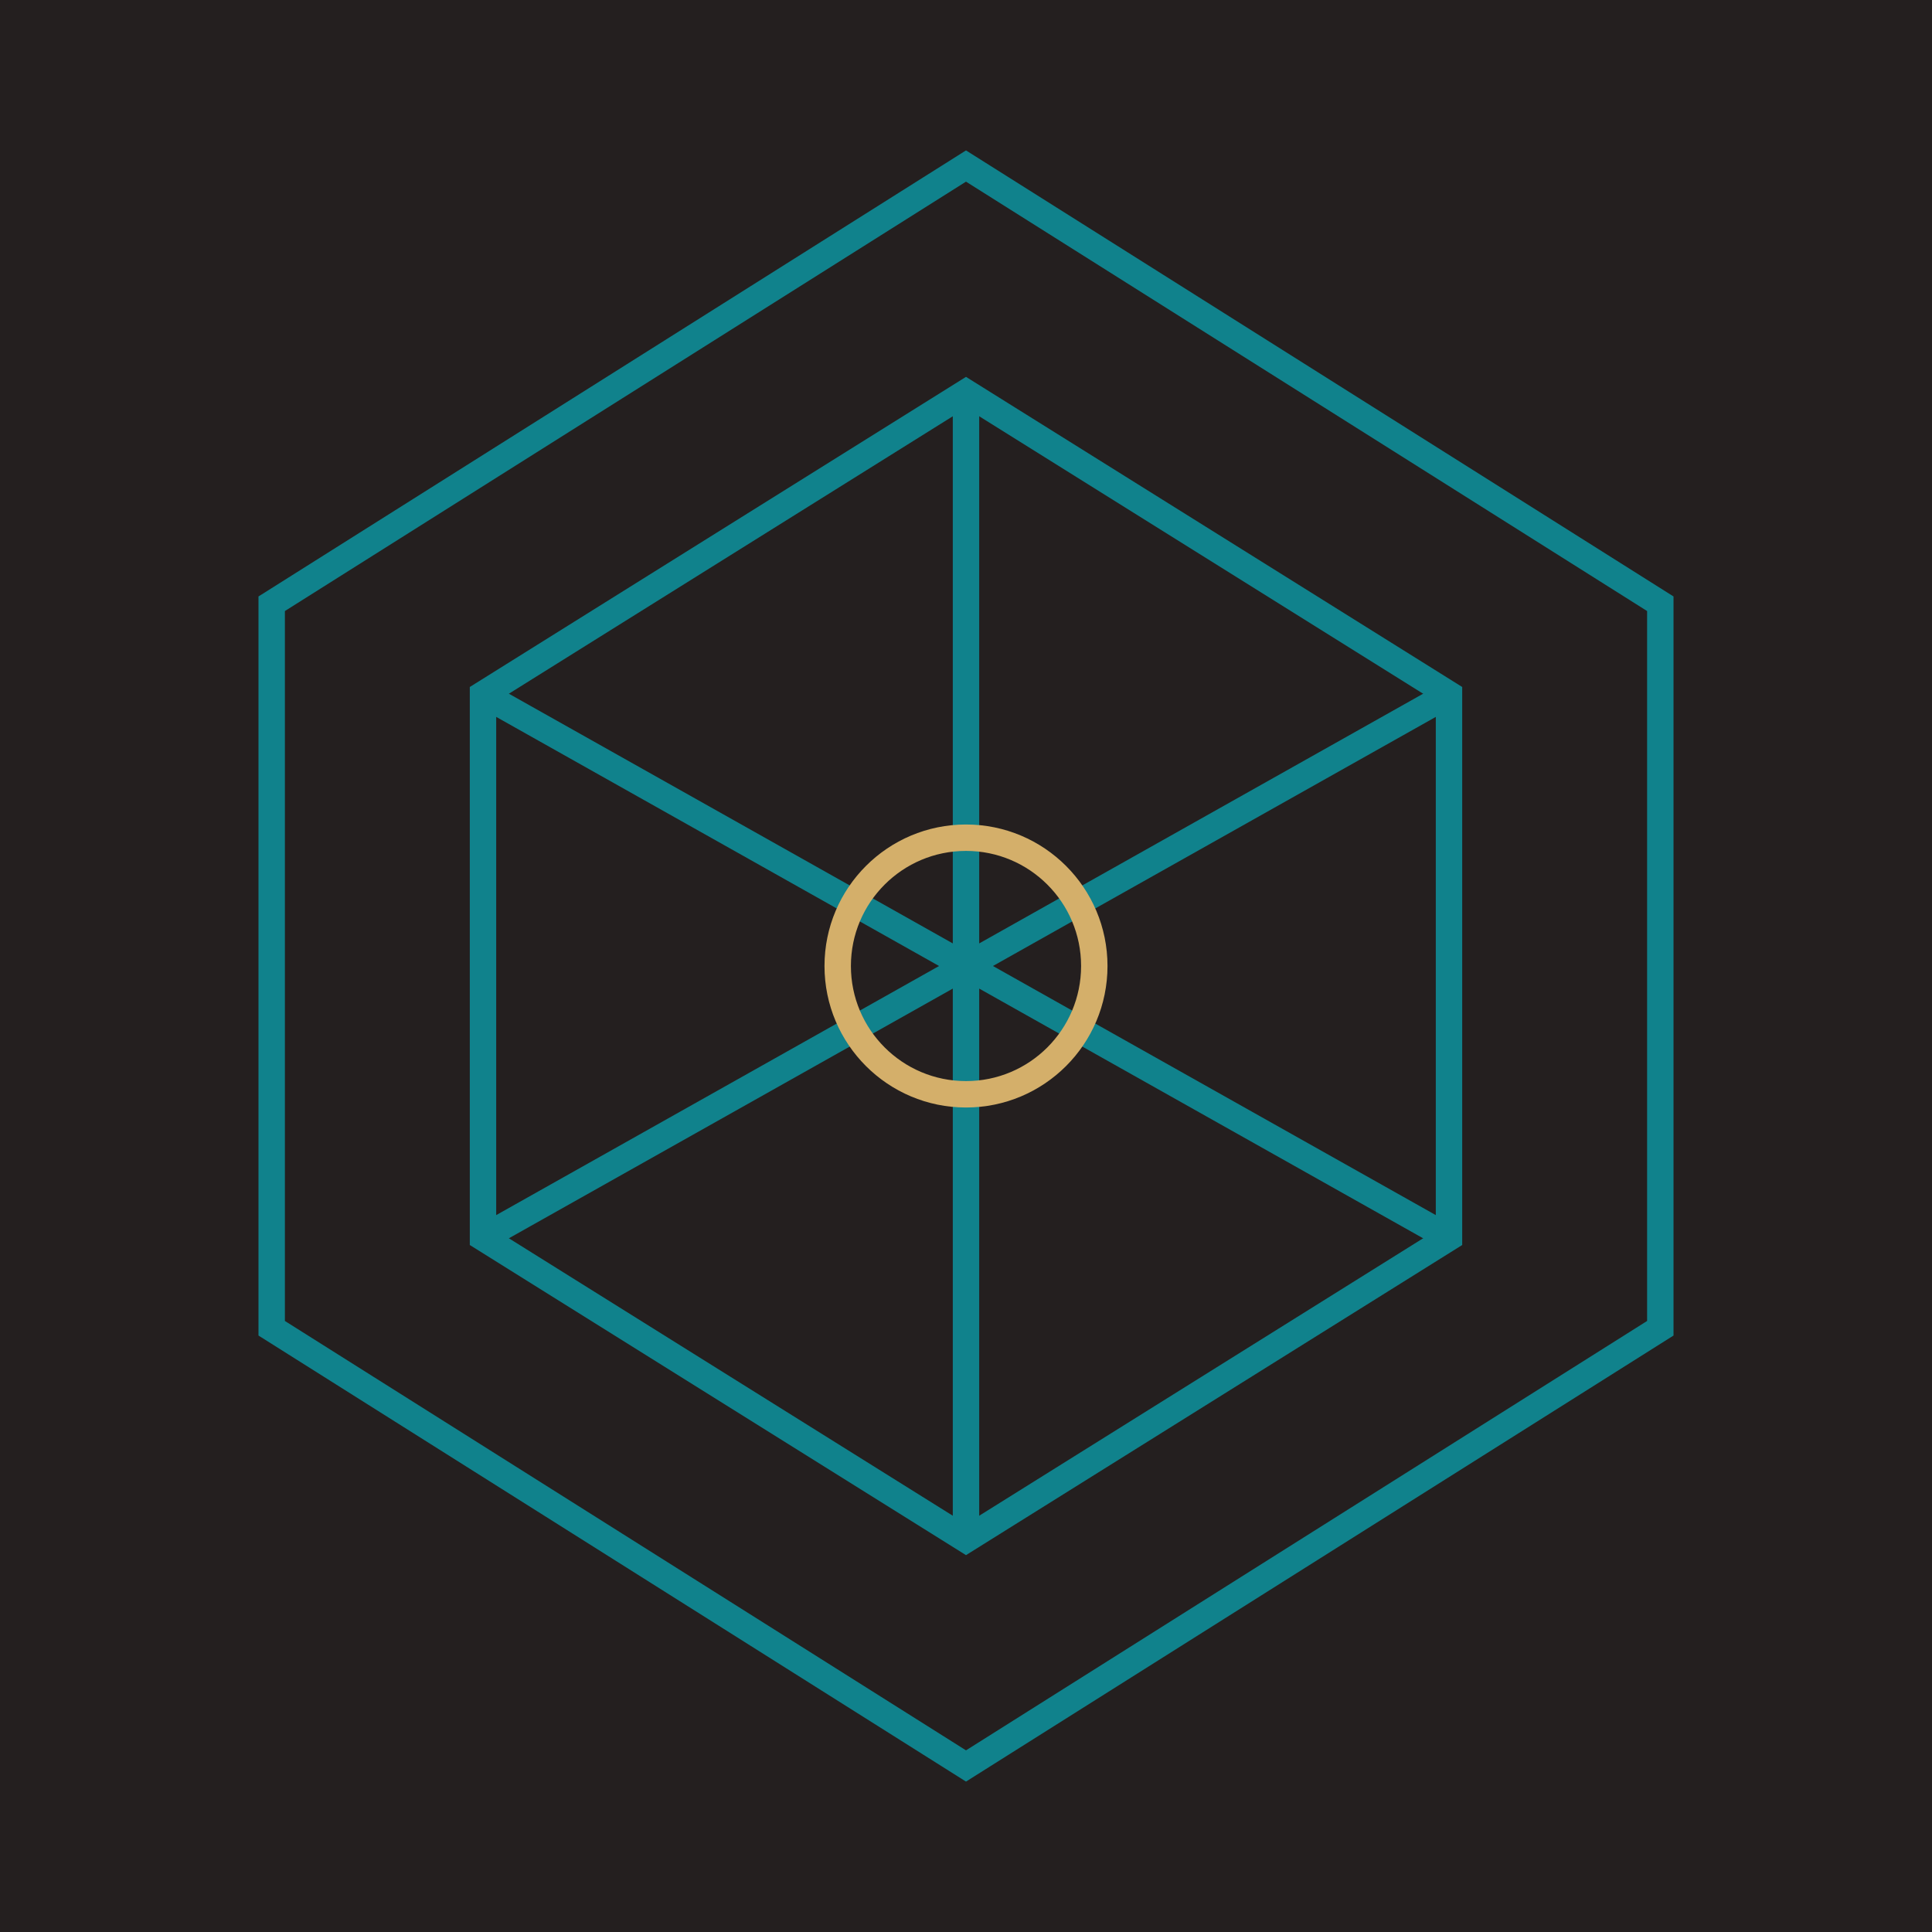
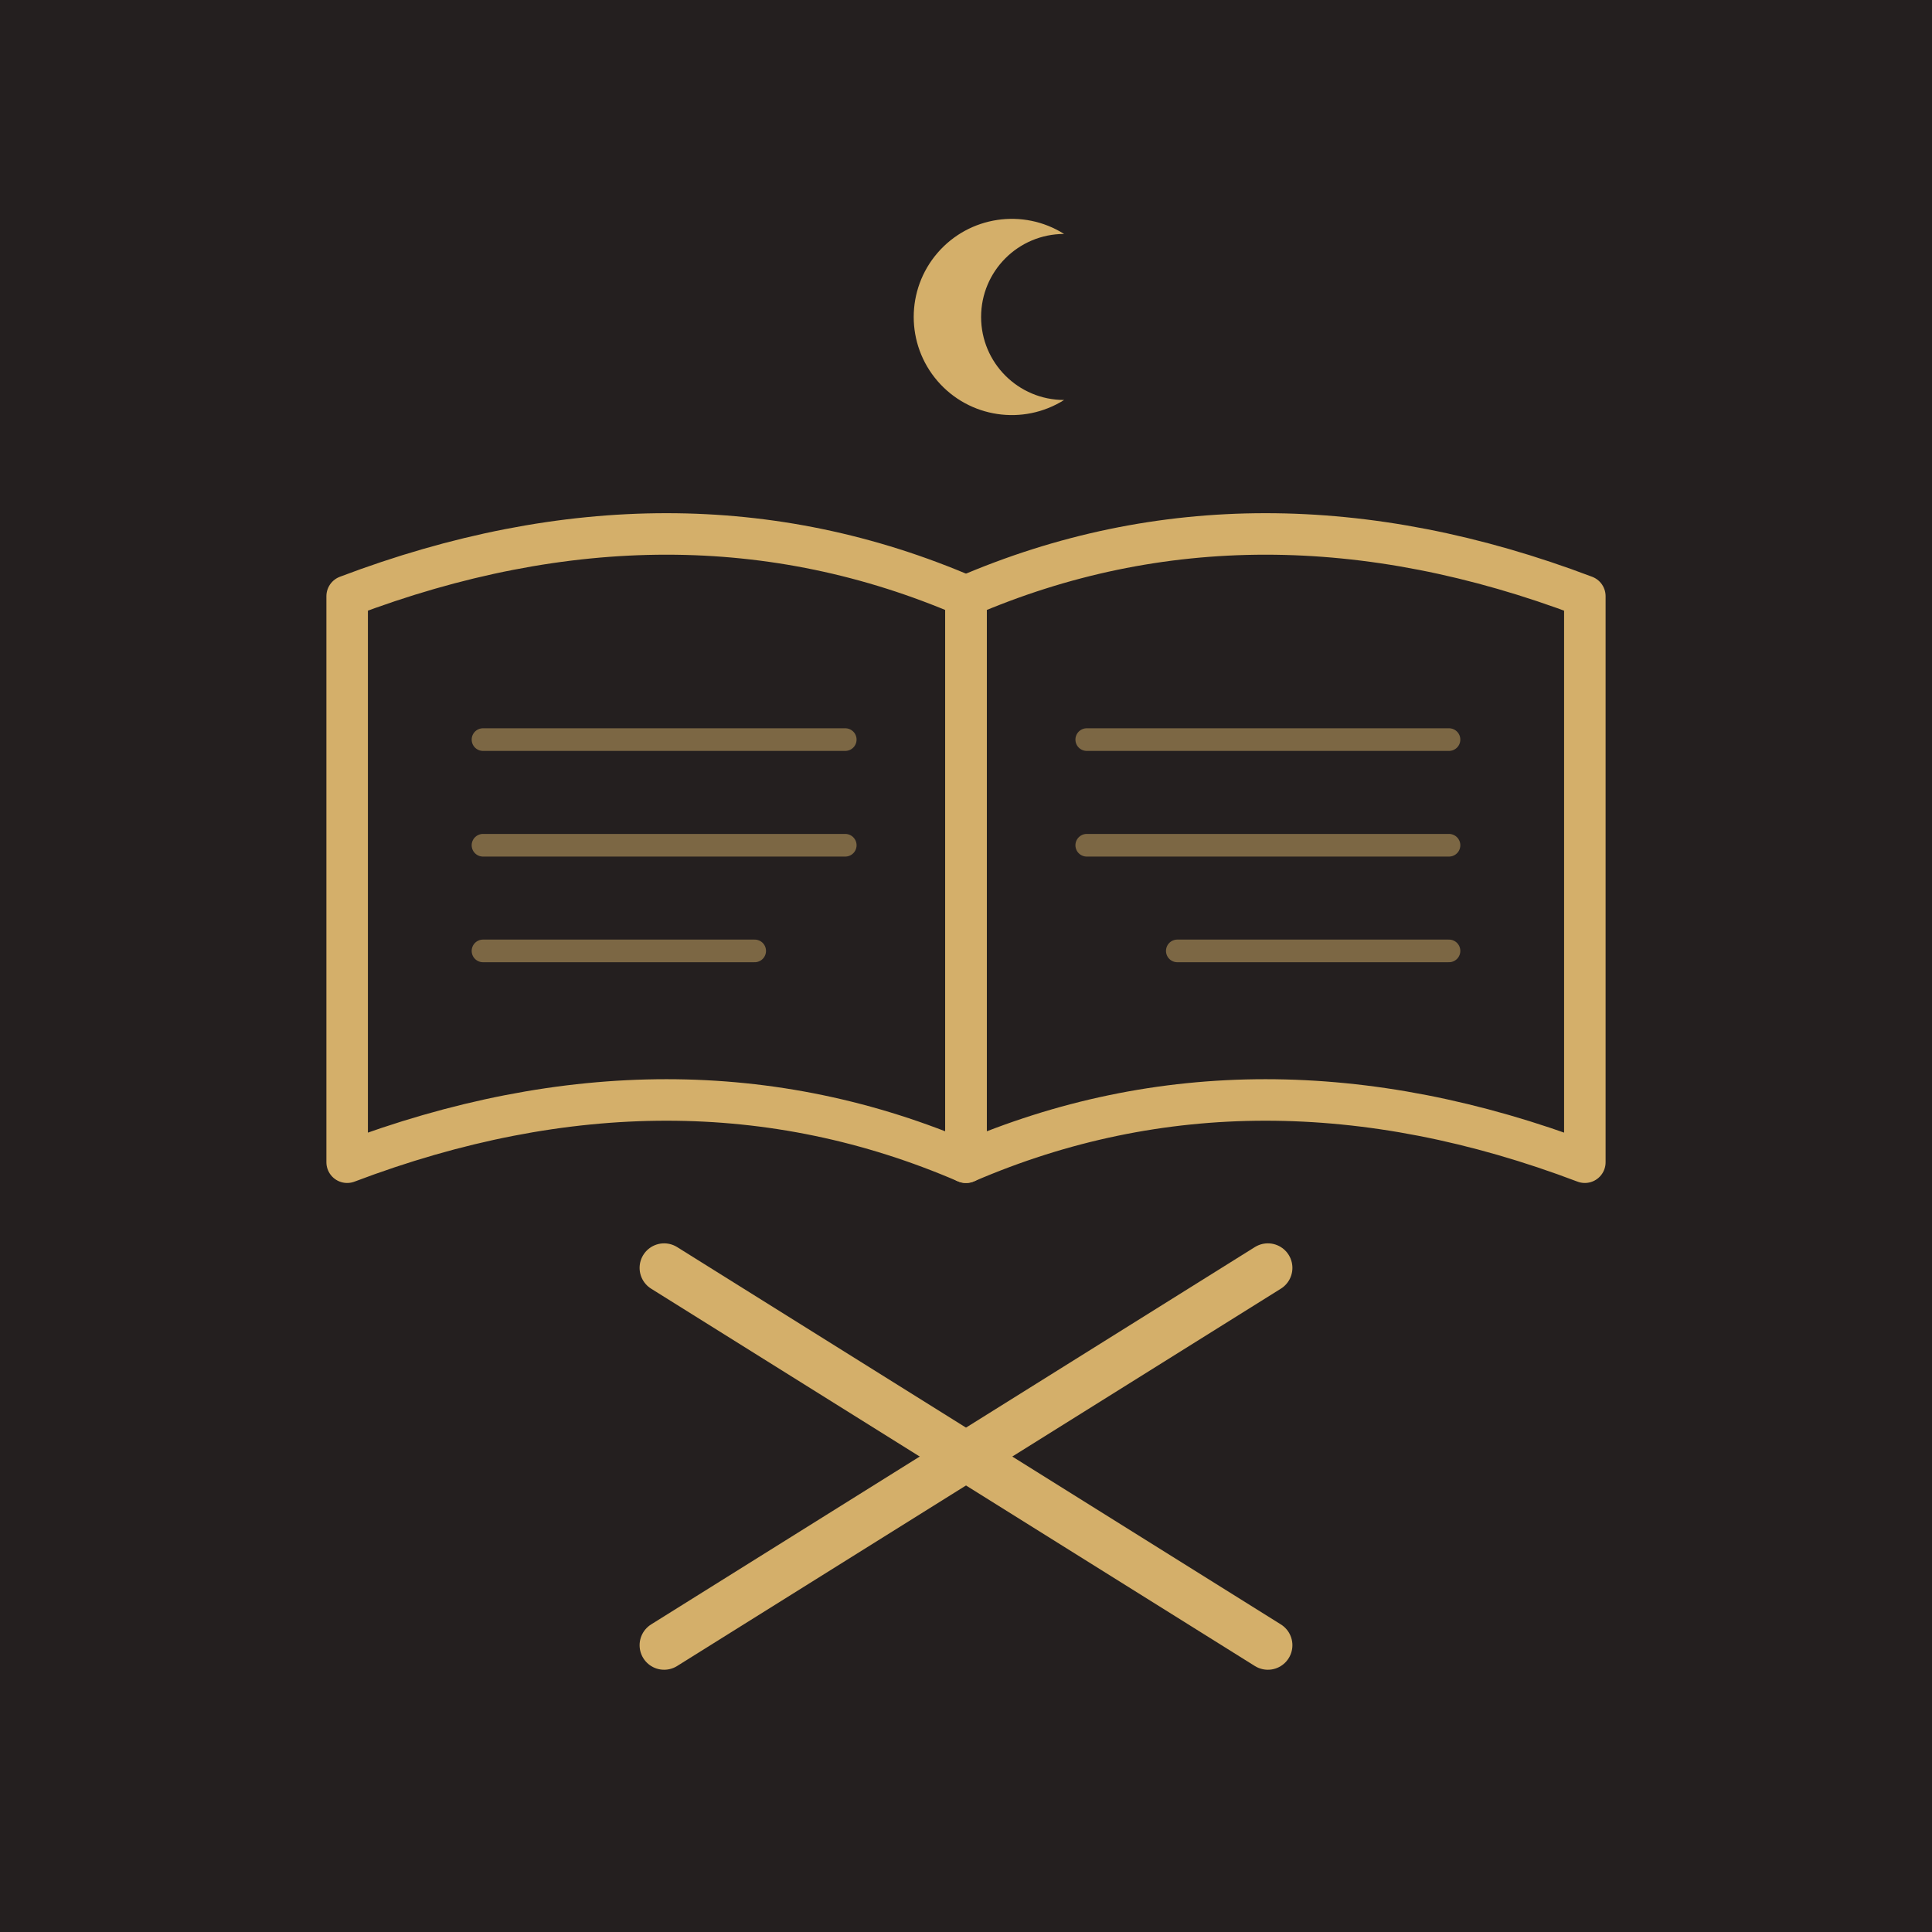
<svg xmlns="http://www.w3.org/2000/svg" viewBox="0 0 512 512">
  <rect width="512" height="512" fill="#241f1f" />
-   <g fill="none" stroke="#00d4e6" stroke-width="7" opacity=".55">
-     <path d="M256 44 440 160 440 352 256 468 72 352 72 160Z" />
-     <path d="M256 104 384 184 384 328 256 408 128 328 128 184Z" />
-     <path d="M256 104 256 408M128 184 384 328M384 184 128 328" />
+   <g fill="none" stroke="#d4af6a" stroke-width="11" stroke-linecap="round" stroke-linejoin="round">
+     <path d="M92 158 C 150 136, 205 136, 256 158 L256 308 C 205 286, 150 286, 92 308 Z" />
+     <path d="M420 158 C 362 136, 307 136, 256 158 L256 308 C 307 286, 362 286, 420 308 Z" />
  </g>
-   <circle cx="256" cy="256" r="34" fill="none" stroke="#d4af6a" stroke-width="7" />
+   <g stroke="#d4af6a" stroke-width="6" opacity=".5" stroke-linecap="round">
+     <path d="M128 196 H224" />
+     <path d="M128 224 H224" />
+     <path d="M128 252 H200" />
+     <path d="M288 196 H384" />
+     <path d="M288 224 H384" />
+     <path d="M312 252 H384" />
+   </g>
+   <g stroke="#d4af6a" stroke-width="13" stroke-linecap="round">
+     <path d="M176 336 L336 436" />
+     <path d="M336 336 L176 436" />
+   </g>
+   <path d="M282 62 A26 26 0 1 0 282 106 A20 20 0 1 1 282 62 Z" fill="#d4af6a" />
</svg>
